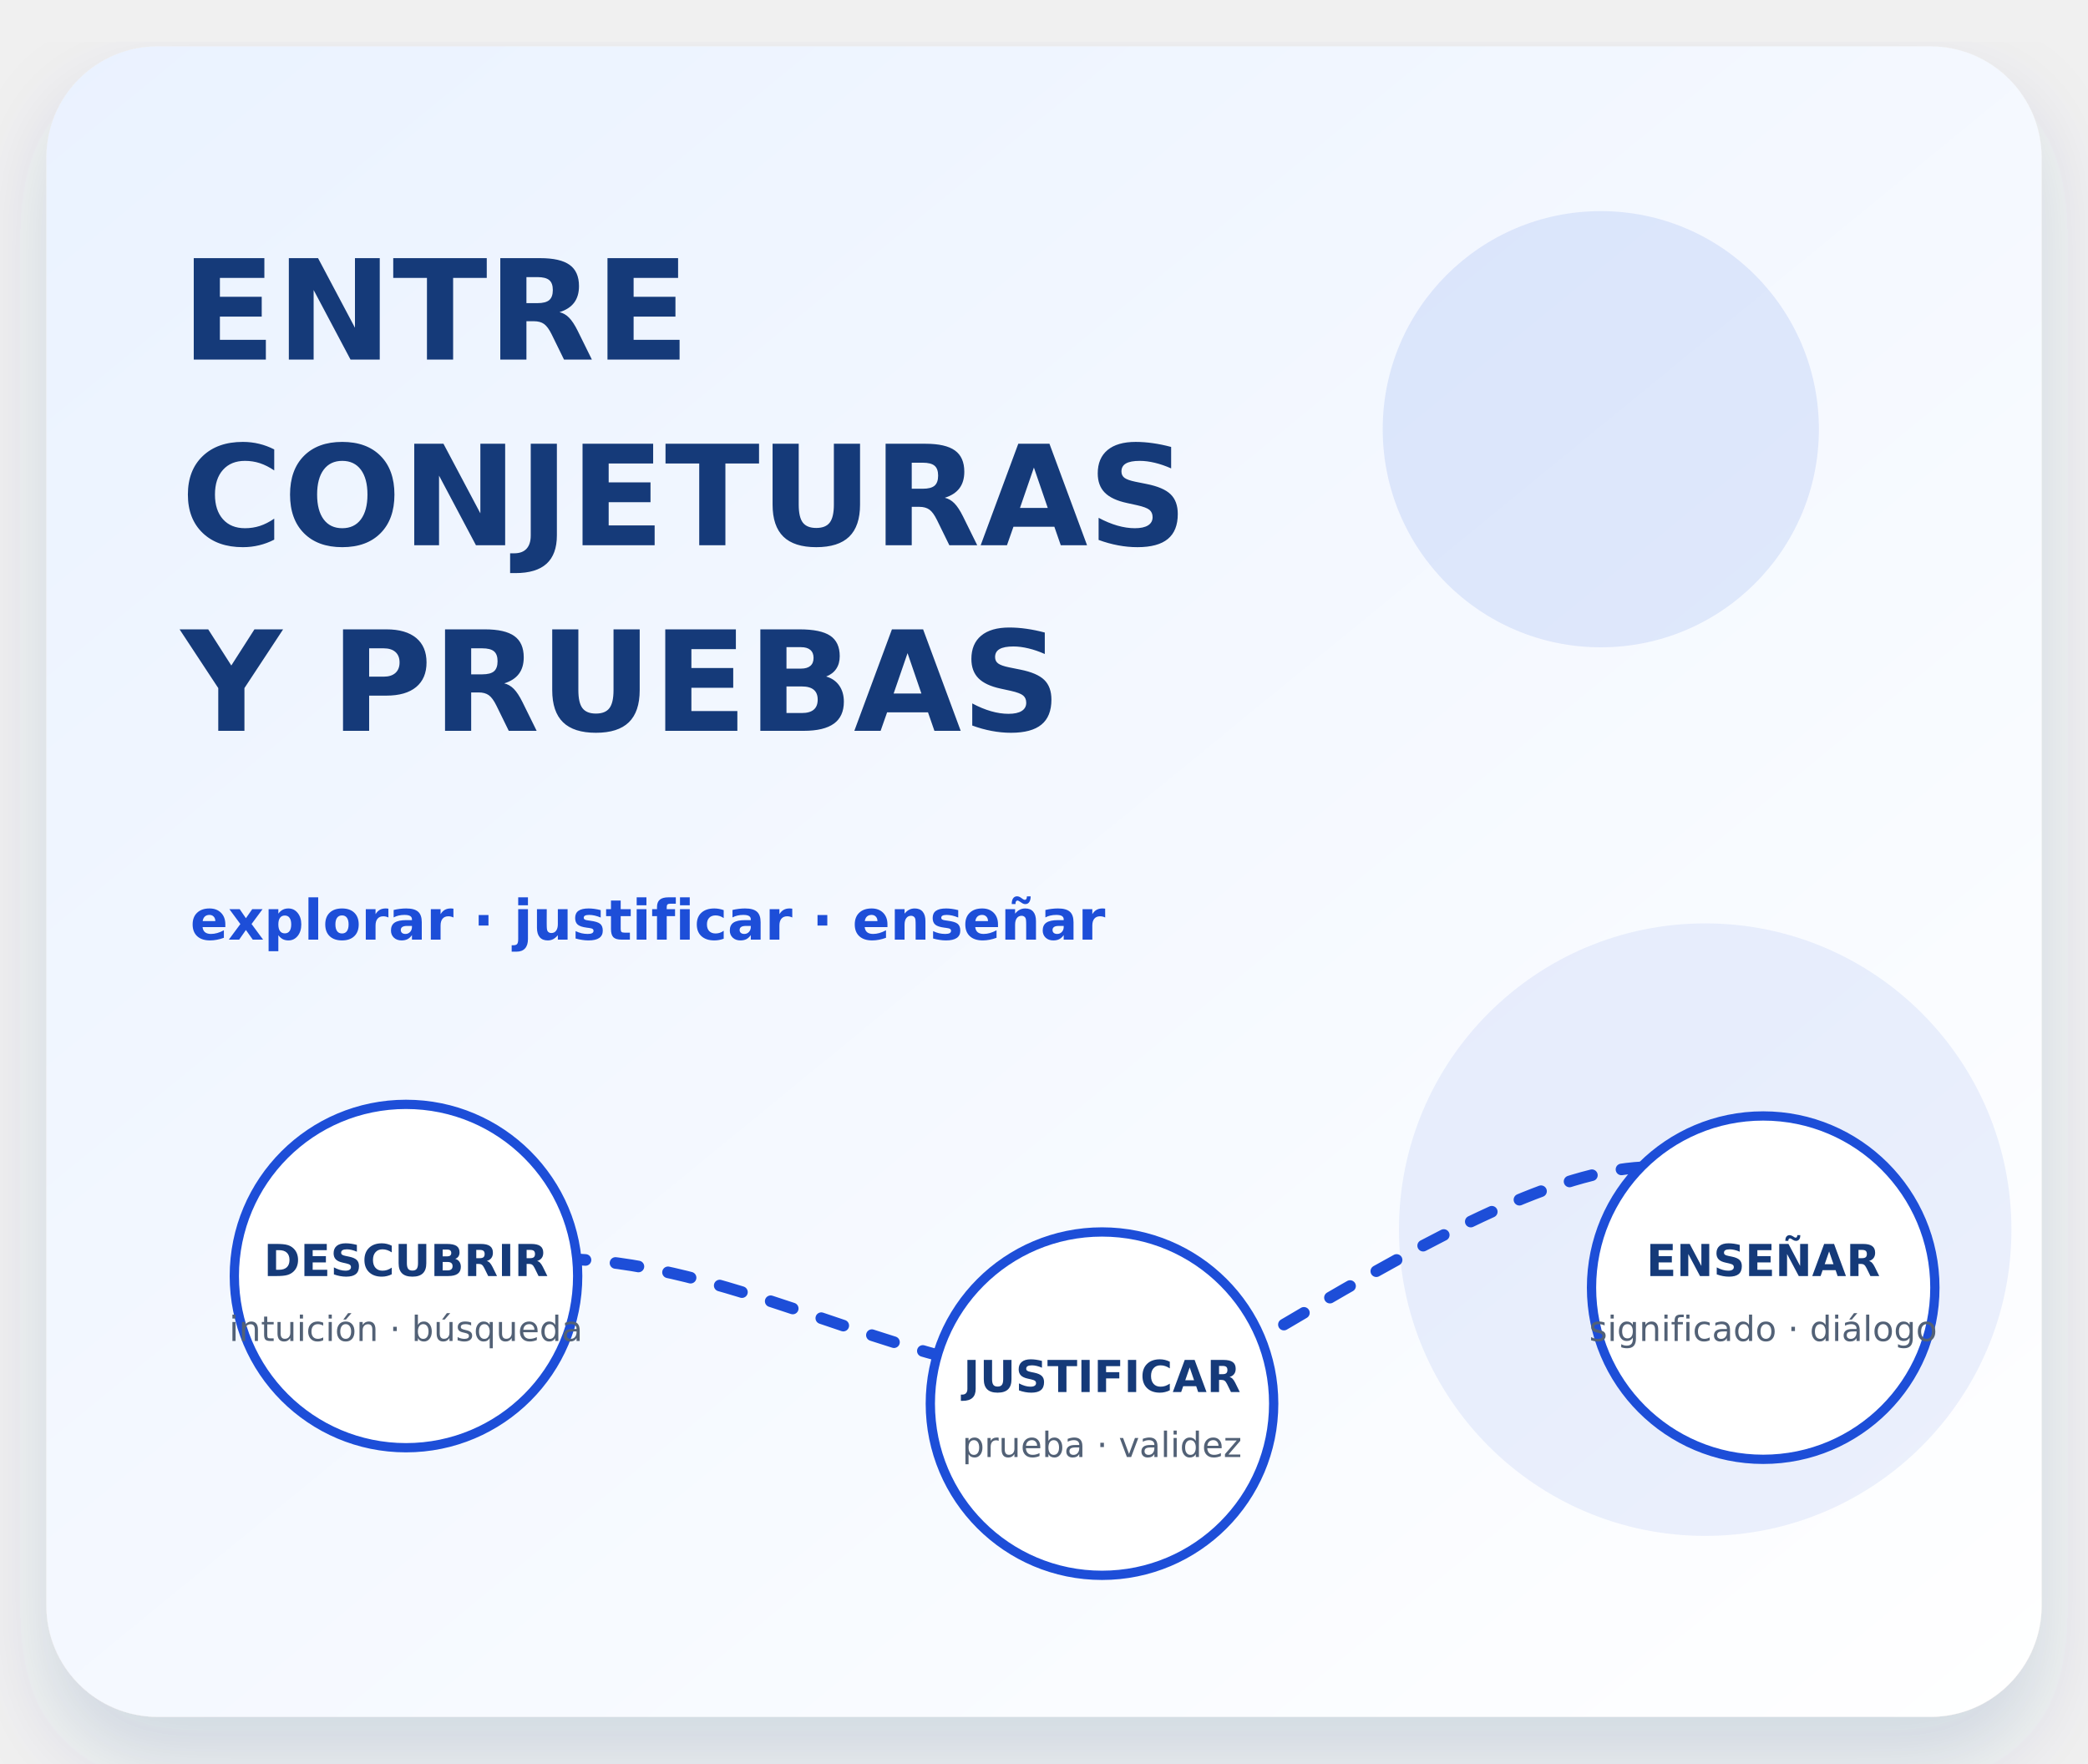
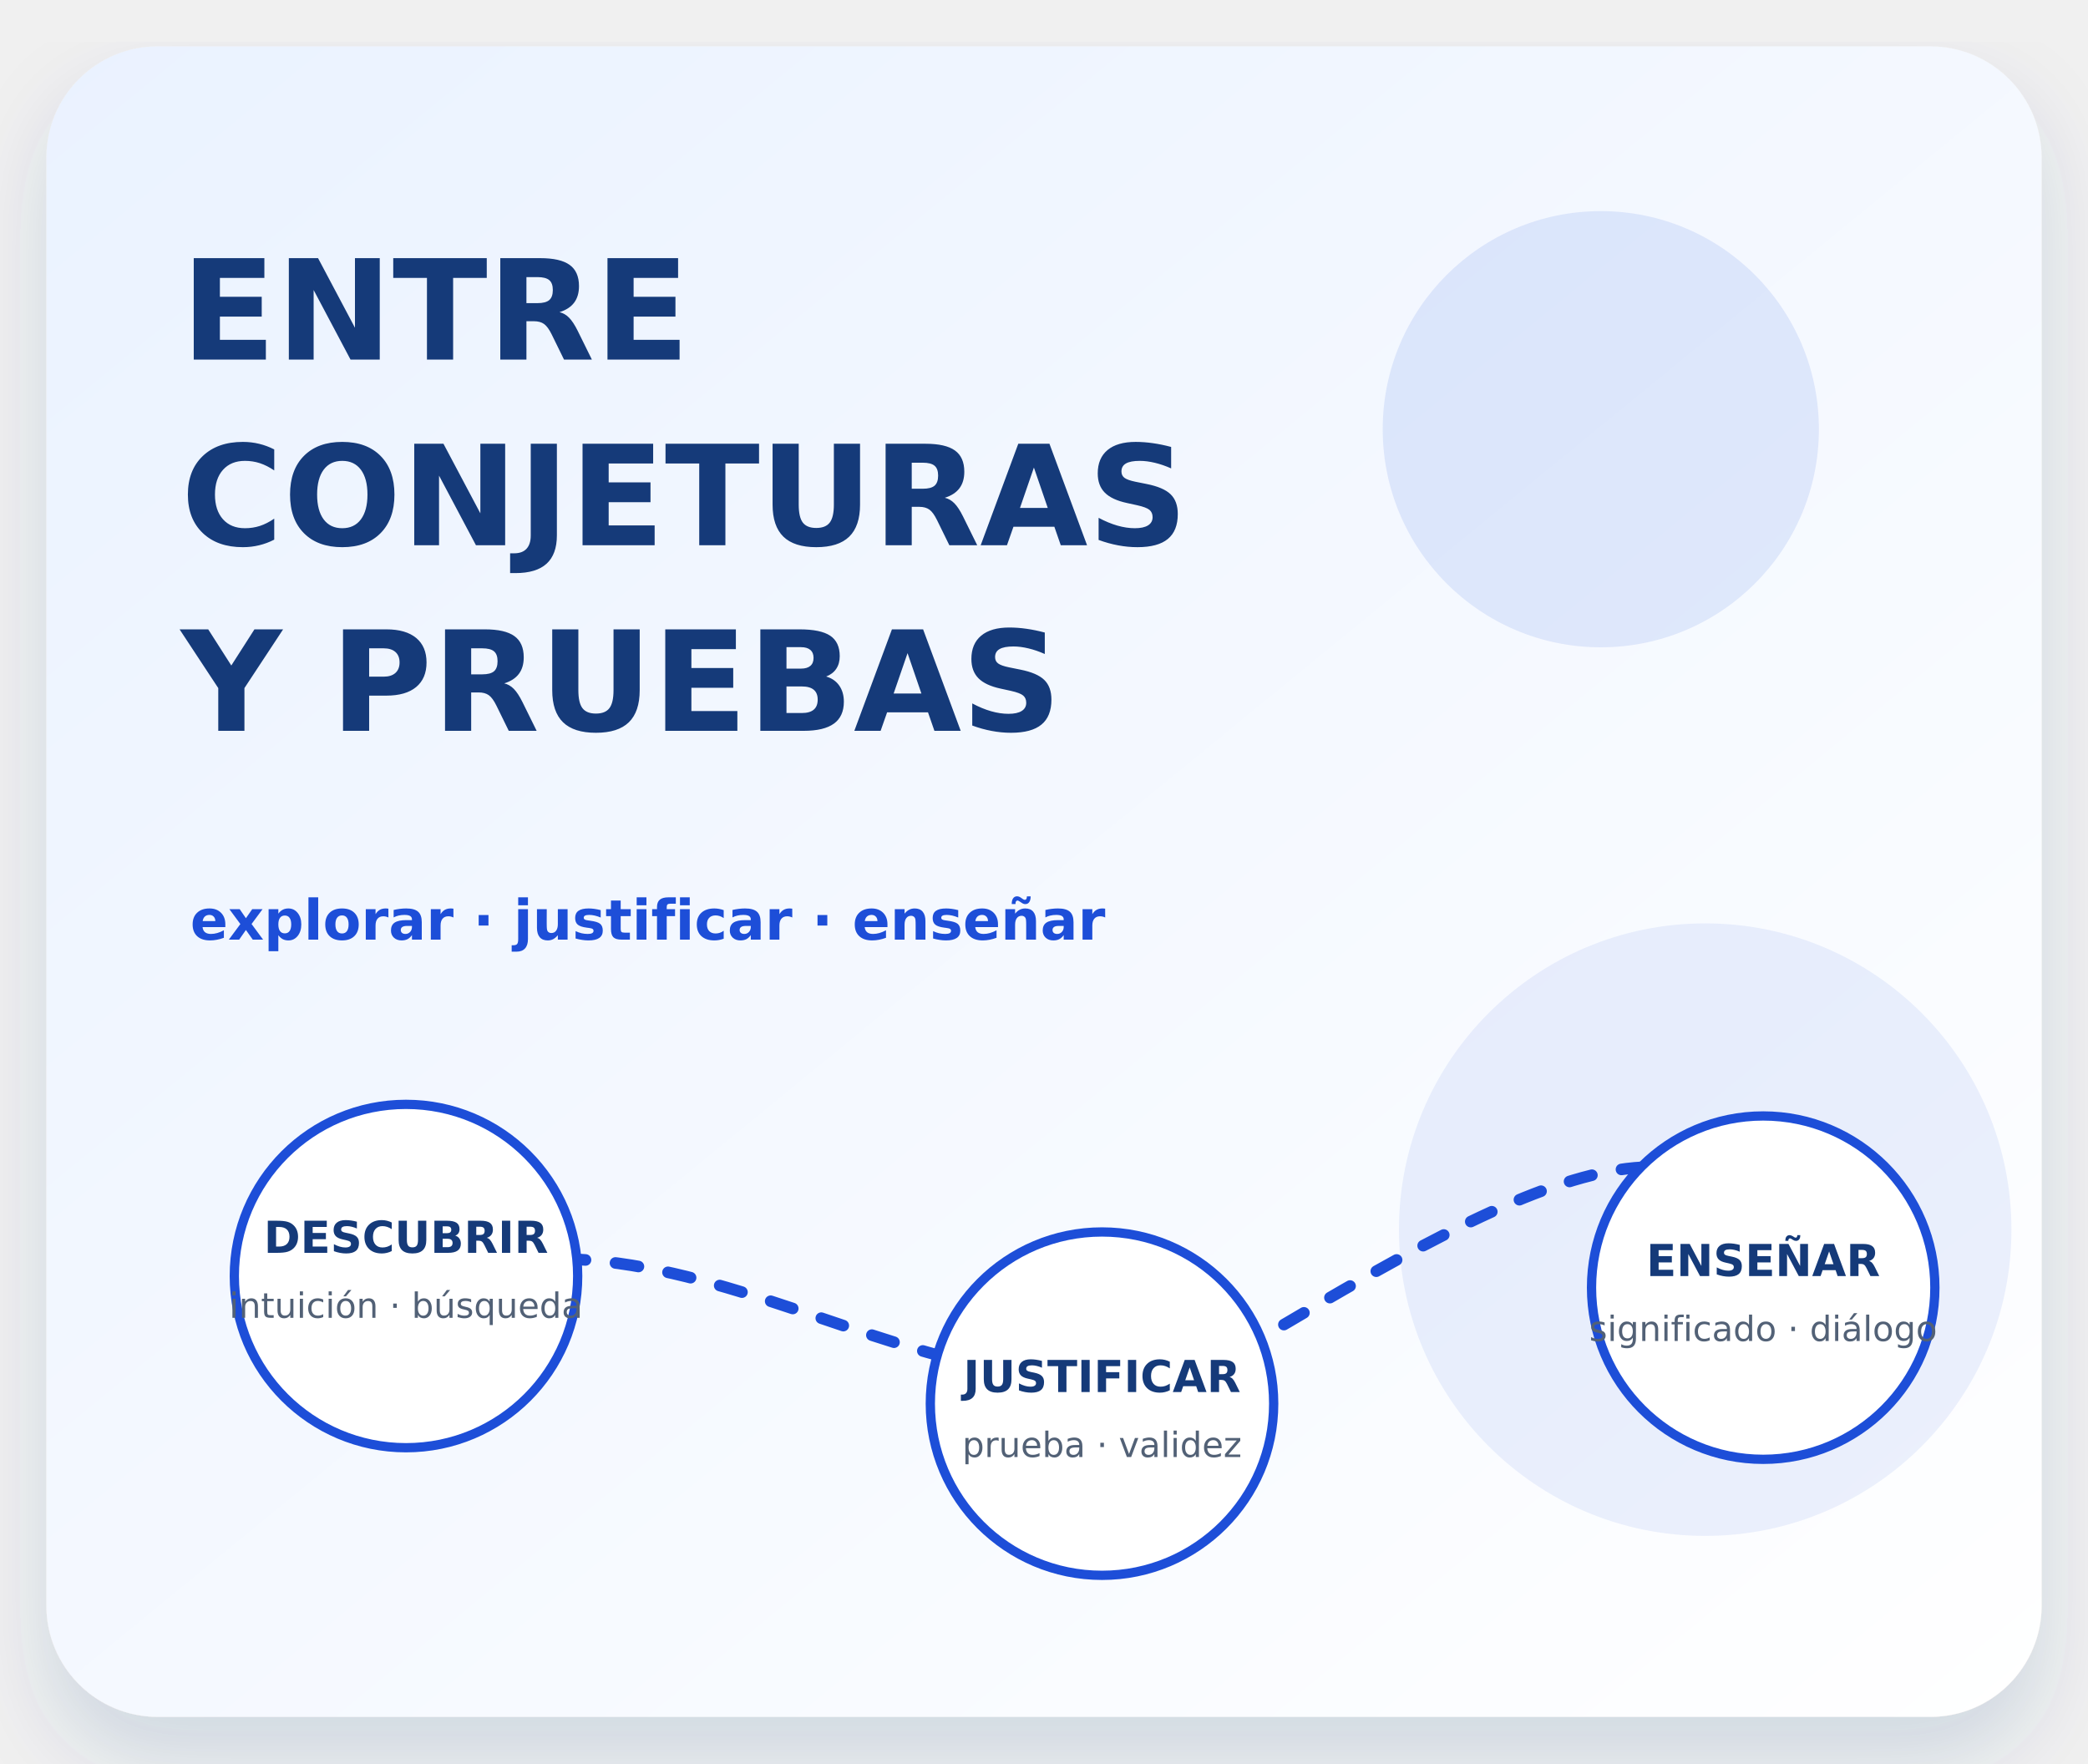
<svg xmlns="http://www.w3.org/2000/svg" viewBox="0 0 900 760">
  <defs>
    <linearGradient id="bg" x1="0" x2="1" y1="0" y2="1">
      <stop stop-color="#eaf2ff" />
      <stop offset="1" stop-color="#ffffff" />
    </linearGradient>
    <filter id="shadow" x="-20%" y="-20%" width="140%" height="140%">
      <feDropShadow dx="0" dy="18" stdDeviation="18" flood-color="#163d86" flood-opacity=".14" />
    </filter>
    <style>.title{font-family:DejaVu Sans,Arial,sans-serif;font-size:60px;font-weight:800;fill:#153a79}.small{font-family:DejaVu Sans,Arial,sans-serif;font-size:24px;font-weight:600;fill:#1d4ed8}.node{fill:#fff;stroke:#1d4ed8;stroke-width:4}.label{font-family:DejaVu Sans,Arial,sans-serif;font-size:19px;font-weight:700;fill:#153a79}.sub{font-family:DejaVu Sans,Arial,sans-serif;font-size:15px;font-weight:400;fill:#526176}</style>
  </defs>
  <rect x="20" y="20" width="860" height="720" rx="48" fill="url(#bg)" filter="url(#shadow)" />
  <circle cx="690" cy="185" r="94" fill="#1d4ed8" opacity=".11" />
  <circle cx="735" cy="530" r="132" fill="#1d4ed8" opacity=".08" />
  <text x="78" y="155" class="title">ENTRE</text>
  <text x="78" y="235" class="title">CONJETURAS</text>
  <text x="78" y="315" class="title">Y PRUEBAS</text>
  <text x="82" y="405" class="small">explorar · justificar · enseñar</text>
  <path d="M175 555 C310 500, 420 650, 555 570 S750 470, 790 575" fill="none" stroke="#1d4ed8" stroke-width="5" stroke-linecap="round" stroke-dasharray="10 13" />
  <circle cx="175" cy="550" r="74" class="node" />
-   <text x="175" y="550" text-anchor="middle" class="label">DESCUBRIR</text>
-   <text x="175" y="578" text-anchor="middle" class="sub">intuición · búsqueda</text>
+   <text x="175" y="540" text-anchor="middle" class="label">DESCUBRIR</text>
+   <text x="175" y="568" text-anchor="middle" class="sub">intuición · búsqueda</text>
  <circle cx="475" cy="605" r="74" class="node" />
  <text x="475" y="600" text-anchor="middle" class="label">JUSTIFICAR</text>
  <text x="475" y="628" text-anchor="middle" class="sub">prueba · validez</text>
  <circle cx="760" cy="555" r="74" class="node" />
  <text x="760" y="550" text-anchor="middle" class="label">ENSEÑAR</text>
  <text x="760" y="578" text-anchor="middle" class="sub">significado · diálogo</text>
</svg>
